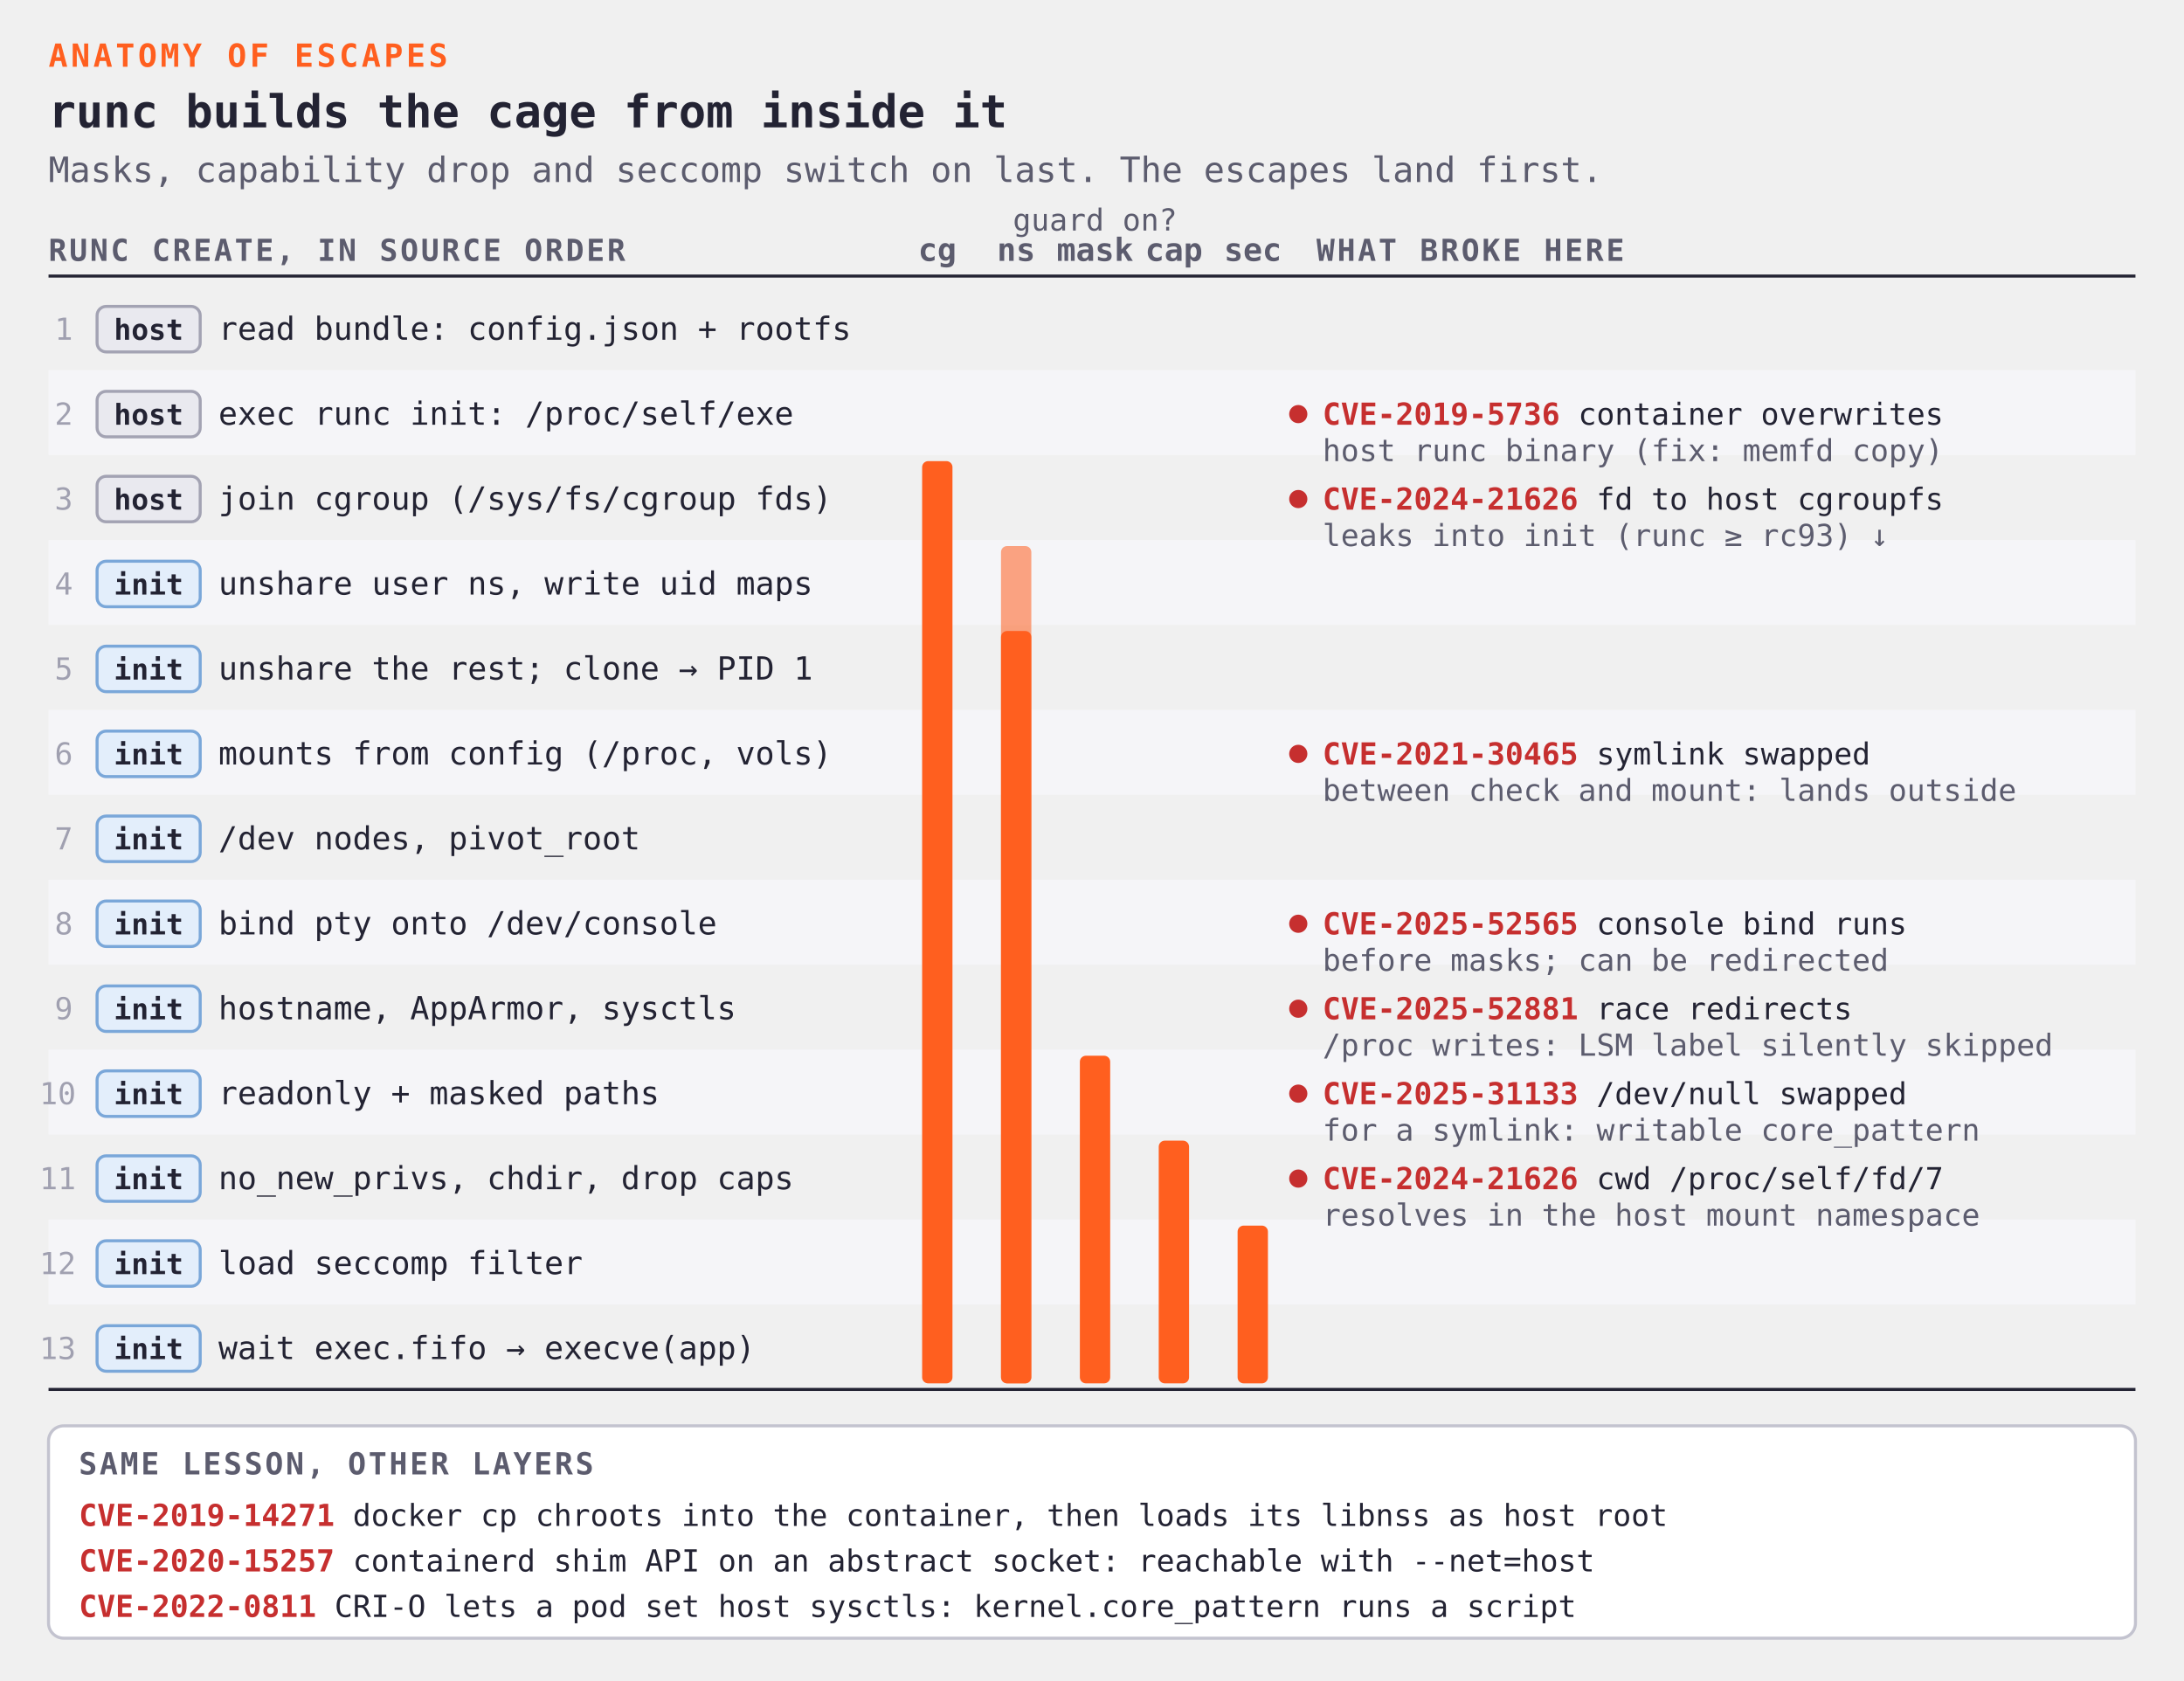
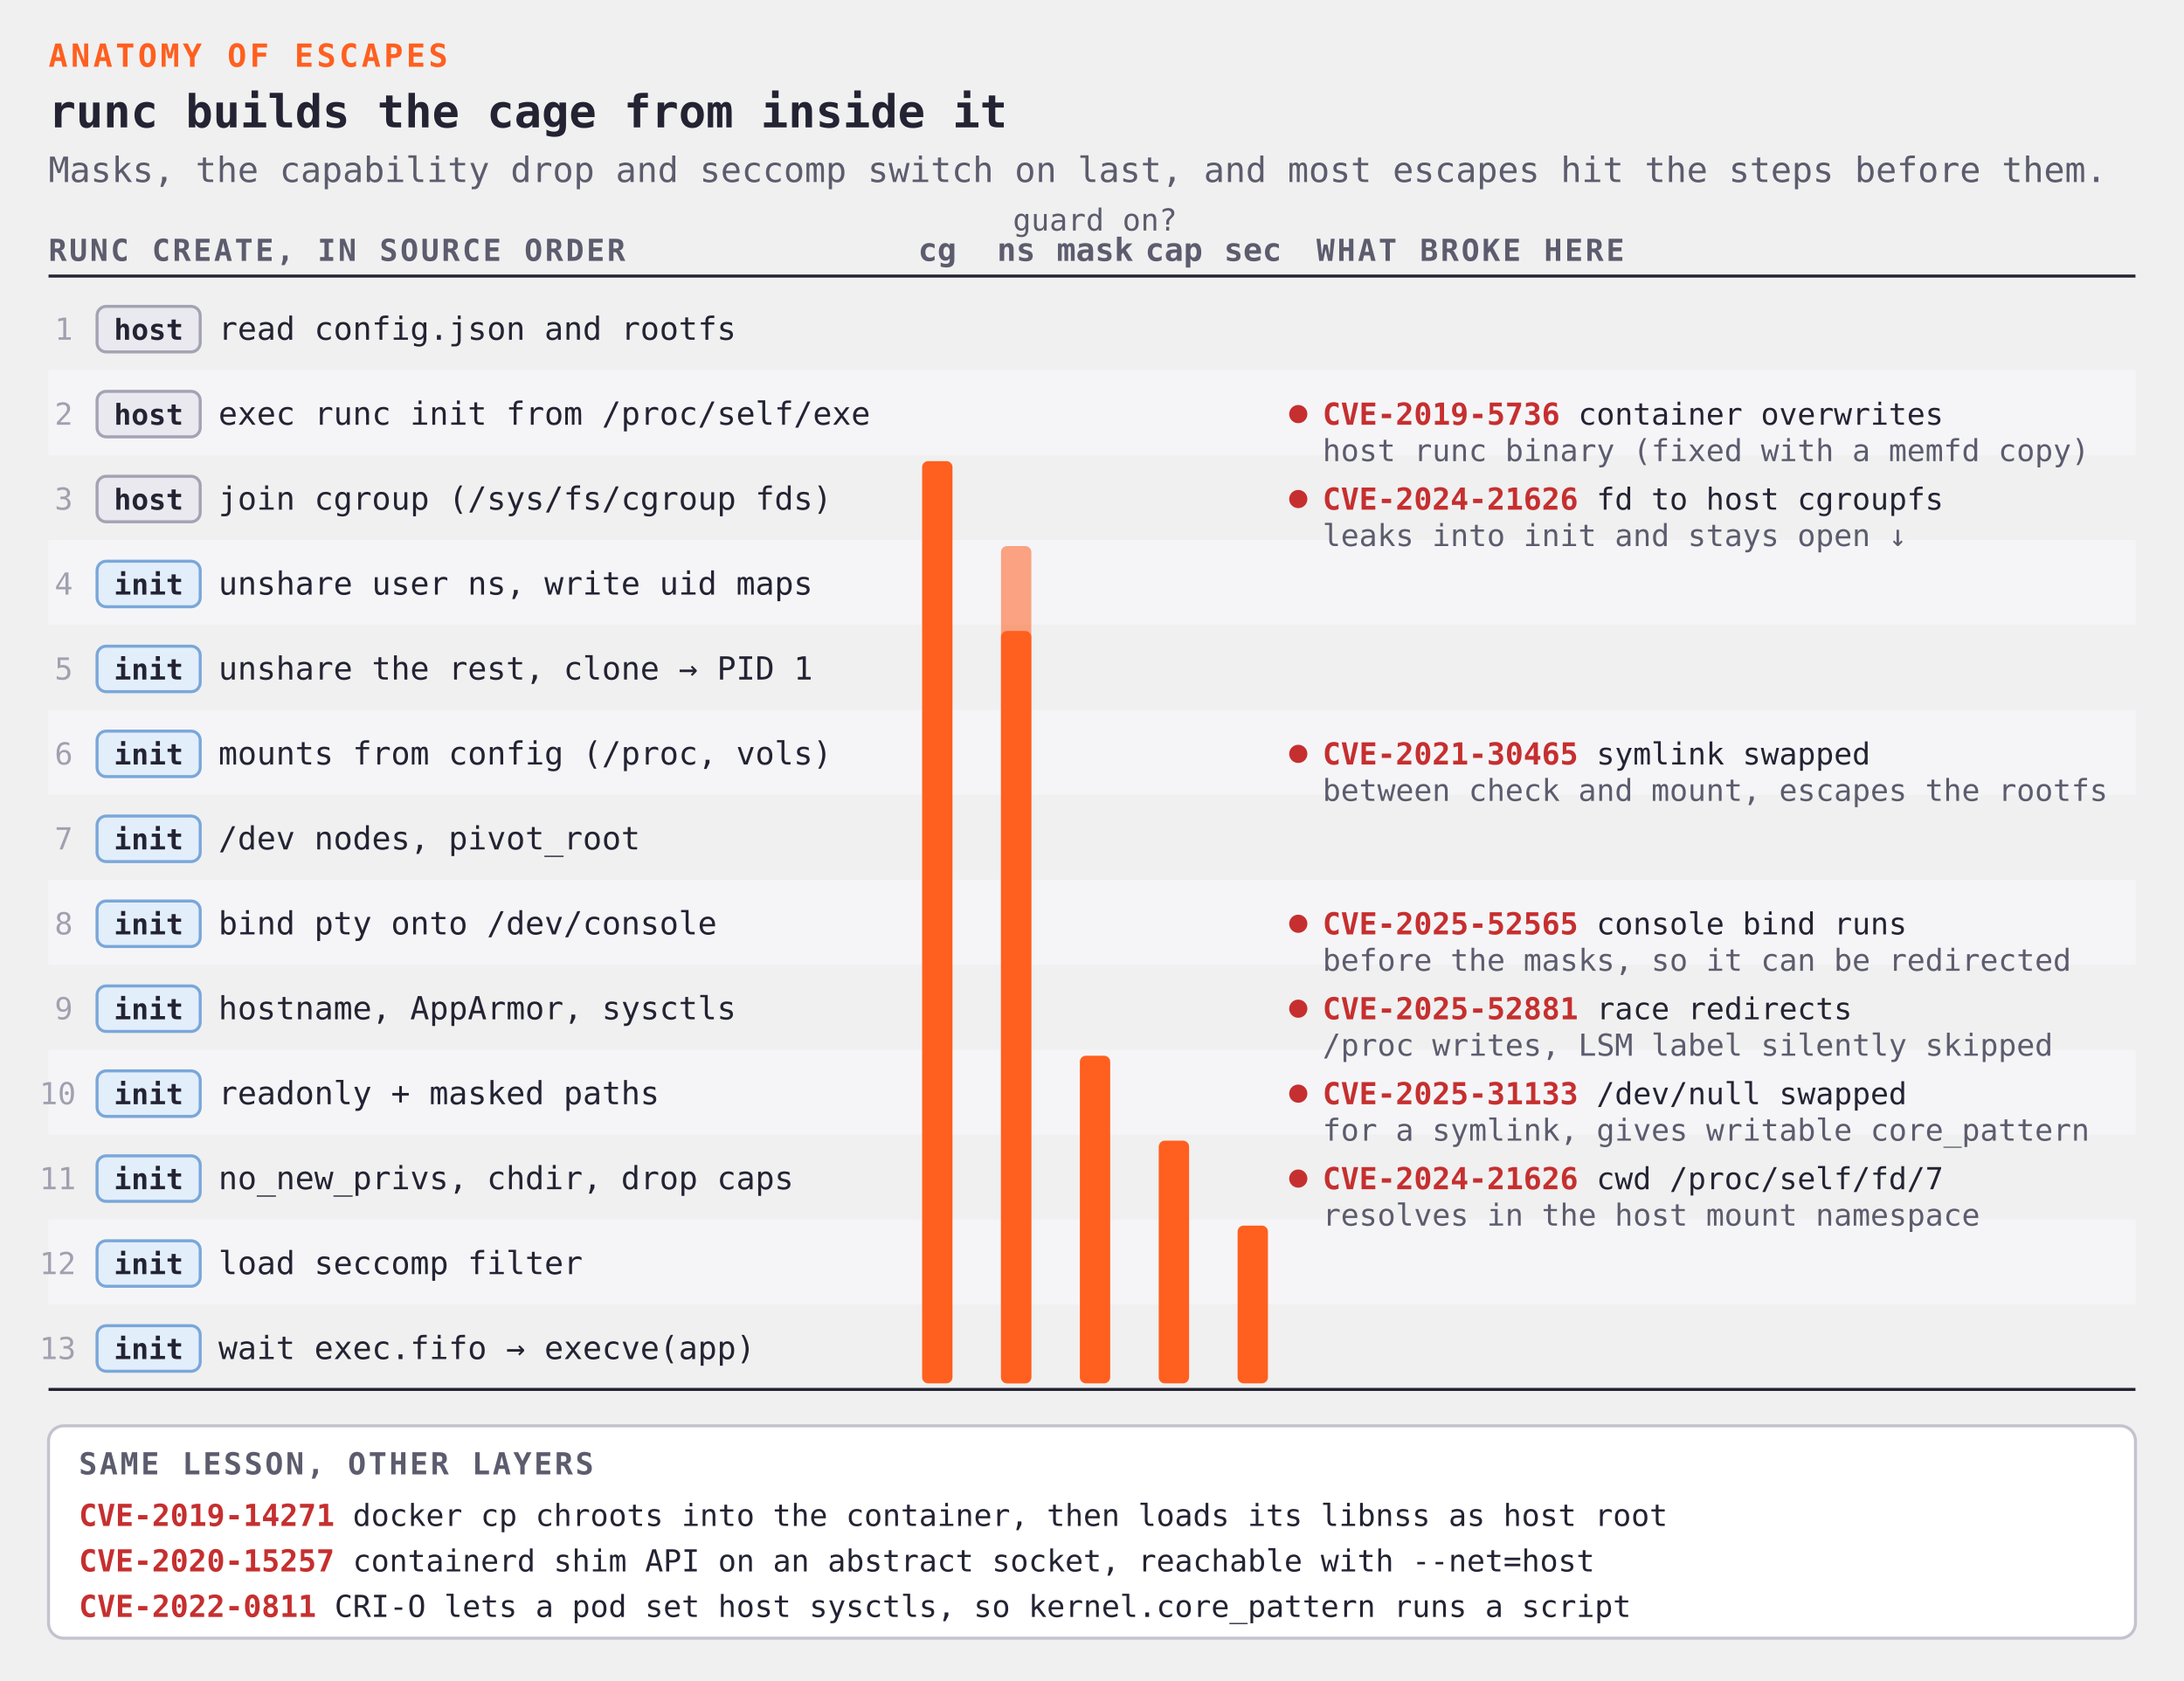
<svg xmlns="http://www.w3.org/2000/svg" viewBox="0 0 720 554" role="img" aria-labelledby="title desc" font-family="'Roboto Mono', ui-monospace, SFMono-Regular, Menlo, Consolas, 'DejaVu Sans Mono', monospace">
  <style>
    text { fill: #232333; font-size: 10.5px; }
    .k { font-size: 10.5px; font-weight: 600; letter-spacing: .1em; fill: #ff5f1f; }
    .t { font-size: 15px; font-weight: 700; }
    .c { font-size: 11.5px; fill: #5c5c6e; }
    .lane { font-size: 10px; font-weight: 600; letter-spacing: .08em; fill: #5c5c6e; }
    .m { fill: #5c5c6e; font-size: 10px; }
    .cv { font-size: 10px; }
    .id { fill: #c62f2f; font-weight: 700; font-size: 10px; }
    .num { fill: #a0a0b0; font-size: 10px; }
    .host { fill: #e9e9ef; stroke: #a3a3b3; stroke-width: 1; }
    .init { fill: #e3eefb; stroke: #7aa7d9; stroke-width: 1; }
    .pill { font-size: 9.5px; font-weight: 600; }
    .bar { fill: #ff5f1f; }
    .dot { fill: #c62f2f; }
  </style>
  <text class="k" x="16" y="22">ANATOMY OF ESCAPES</text>
  <text class="t" x="16" y="42">runc builds the cage from inside it</text>
-   <text class="c" x="16" y="60">Masks, capability drop and seccomp switch on last. The escapes land first.</text>
+   <text class="c" x="16" y="60">Masks, the capability drop and seccomp switch on last, and most escapes hit the steps before them.</text>
  <text class="lane" x="16" y="86">RUNC CREATE, IN SOURCE ORDER</text>
  <text class="m" x="361" y="76" text-anchor="middle">guard on?</text>
  <g text-anchor="middle" style="font-size:9.5px;font-weight:600;fill:#5c5c6e">
    <text x="309" y="86" style="fill:#5c5c6e">cg</text>
    <text x="335" y="86" style="fill:#5c5c6e">ns</text>
    <text x="361" y="86" style="fill:#5c5c6e">mask</text>
    <text x="387" y="86" style="fill:#5c5c6e">cap</text>
    <text x="413" y="86" style="fill:#5c5c6e">sec</text>
  </g>
  <text class="lane" x="434" y="86">WHAT BROKE HERE</text>
  <line x1="16" y1="91" x2="704" y2="91" stroke="#232333" stroke-width="1" />
  <g fill="#f5f5f8">
    <rect x="16" y="122" width="688" height="28" />
    <rect x="16" y="178" width="688" height="28" />
    <rect x="16" y="234" width="688" height="28" />
    <rect x="16" y="290" width="688" height="28" />
    <rect x="16" y="346" width="688" height="28" />
    <rect x="16" y="402" width="688" height="28" />
  </g>
  <rect class="bar" x="304" y="152" width="10" height="304" rx="2" />
  <rect class="bar" x="330" y="180" width="10" height="276" rx="2" opacity=".55" />
  <rect class="bar" x="330" y="208" width="10" height="248" rx="2" />
  <rect class="bar" x="356" y="348" width="10" height="108" rx="2" />
  <rect class="bar" x="382" y="376" width="10" height="80" rx="2" />
  <rect class="bar" x="408" y="404" width="10" height="52" rx="2" />
  <g>
    <text class="num" x="18" y="112">1</text>
    <rect class="host" x="32" y="101" width="34" height="15" rx="3" />
    <text class="pill" x="49" y="112" text-anchor="middle">host</text>
-     <text x="72" y="112">read bundle: config.json + rootfs</text>
+     <text x="72" y="112">read config.json and rootfs</text>
    <text class="num" x="18" y="140">2</text>
    <rect class="host" x="32" y="129" width="34" height="15" rx="3" />
    <text class="pill" x="49" y="140" text-anchor="middle">host</text>
-     <text x="72" y="140">exec runc init: /proc/self/exe</text>
+     <text x="72" y="140">exec runc init from /proc/self/exe</text>
    <text class="num" x="18" y="168">3</text>
    <rect class="host" x="32" y="157" width="34" height="15" rx="3" />
    <text class="pill" x="49" y="168" text-anchor="middle">host</text>
    <text x="72" y="168">join cgroup (/sys/fs/cgroup fds)</text>
    <text class="num" x="18" y="196">4</text>
    <rect class="init" x="32" y="185" width="34" height="15" rx="3" />
    <text class="pill" x="49" y="196" text-anchor="middle">init</text>
    <text x="72" y="196">unshare user ns, write uid maps</text>
    <text class="num" x="18" y="224">5</text>
    <rect class="init" x="32" y="213" width="34" height="15" rx="3" />
    <text class="pill" x="49" y="224" text-anchor="middle">init</text>
-     <text x="72" y="224">unshare the rest; clone → PID 1</text>
+     <text x="72" y="224">unshare the rest, clone → PID 1</text>
    <text class="num" x="18" y="252">6</text>
    <rect class="init" x="32" y="241" width="34" height="15" rx="3" />
    <text class="pill" x="49" y="252" text-anchor="middle">init</text>
    <text x="72" y="252">mounts from config (/proc, vols)</text>
    <text class="num" x="18" y="280">7</text>
    <rect class="init" x="32" y="269" width="34" height="15" rx="3" />
    <text class="pill" x="49" y="280" text-anchor="middle">init</text>
    <text x="72" y="280">/dev nodes, pivot_root</text>
    <text class="num" x="18" y="308">8</text>
    <rect class="init" x="32" y="297" width="34" height="15" rx="3" />
    <text class="pill" x="49" y="308" text-anchor="middle">init</text>
    <text x="72" y="308">bind pty onto /dev/console</text>
    <text class="num" x="18" y="336">9</text>
    <rect class="init" x="32" y="325" width="34" height="15" rx="3" />
    <text class="pill" x="49" y="336" text-anchor="middle">init</text>
    <text x="72" y="336">hostname, AppArmor, sysctls</text>
    <text class="num" x="13" y="364">10</text>
    <rect class="init" x="32" y="353" width="34" height="15" rx="3" />
    <text class="pill" x="49" y="364" text-anchor="middle">init</text>
    <text x="72" y="364">readonly + masked paths</text>
    <text class="num" x="13" y="392">11</text>
    <rect class="init" x="32" y="381" width="34" height="15" rx="3" />
    <text class="pill" x="49" y="392" text-anchor="middle">init</text>
    <text x="72" y="392">no_new_privs, chdir, drop caps</text>
    <text class="num" x="13" y="420">12</text>
    <rect class="init" x="32" y="409" width="34" height="15" rx="3" />
    <text class="pill" x="49" y="420" text-anchor="middle">init</text>
    <text x="72" y="420">load seccomp filter</text>
    <text class="num" x="13" y="448">13</text>
    <rect class="init" x="32" y="437" width="34" height="15" rx="3" />
    <text class="pill" x="49" y="448" text-anchor="middle">init</text>
    <text x="72" y="448">wait exec.fifo → execve(app)</text>
  </g>
  <g>
    <circle class="dot" cx="428" cy="136.5" r="3" />
    <text class="cv" x="436" y="140">
      <tspan class="id">CVE-2019-5736</tspan> container overwrites</text>
-     <text class="m" x="436" y="152">host runc binary (fix: memfd copy)</text>
+     <text class="m" x="436" y="152">host runc binary (fixed with a memfd copy)</text>
    <circle class="dot" cx="428" cy="164.5" r="3" />
    <text class="cv" x="436" y="168">
      <tspan class="id">CVE-2024-21626</tspan> fd to host cgroupfs</text>
-     <text class="m" x="436" y="180">leaks into init (runc ≥ rc93) ↓</text>
+     <text class="m" x="436" y="180">leaks into init and stays open ↓</text>
    <circle class="dot" cx="428" cy="248.5" r="3" />
    <text class="cv" x="436" y="252">
      <tspan class="id">CVE-2021-30465</tspan> symlink swapped</text>
-     <text class="m" x="436" y="264">between check and mount: lands outside</text>
+     <text class="m" x="436" y="264">between check and mount, escapes the rootfs</text>
    <circle class="dot" cx="428" cy="304.5" r="3" />
    <text class="cv" x="436" y="308">
      <tspan class="id">CVE-2025-52565</tspan> console bind runs</text>
-     <text class="m" x="436" y="320">before masks; can be redirected</text>
+     <text class="m" x="436" y="320">before the masks, so it can be redirected</text>
    <circle class="dot" cx="428" cy="332.5" r="3" />
    <text class="cv" x="436" y="336">
      <tspan class="id">CVE-2025-52881</tspan> race redirects</text>
-     <text class="m" x="436" y="348">/proc writes: LSM label silently skipped</text>
+     <text class="m" x="436" y="348">/proc writes, LSM label silently skipped</text>
    <circle class="dot" cx="428" cy="360.5" r="3" />
    <text class="cv" x="436" y="364">
      <tspan class="id">CVE-2025-31133</tspan> /dev/null swapped</text>
-     <text class="m" x="436" y="376">for a symlink: writable core_pattern</text>
+     <text class="m" x="436" y="376">for a symlink, gives writable core_pattern</text>
    <circle class="dot" cx="428" cy="388.5" r="3" />
    <text class="cv" x="436" y="392">
      <tspan class="id">CVE-2024-21626</tspan> cwd /proc/self/fd/7</text>
    <text class="m" x="436" y="404">resolves in the host mount namespace</text>
  </g>
  <line x1="16" y1="458" x2="704" y2="458" stroke="#232333" stroke-width="1" />
  <rect x="16" y="470" width="688" height="70" rx="5" fill="#ffffff" stroke="#c3c3cf" stroke-width="1" />
  <text class="lane" x="26" y="486">SAME LESSON, OTHER LAYERS</text>
  <text class="cv" x="26" y="503">
    <tspan class="id">CVE-2019-14271</tspan> docker cp chroots into the container, then loads its libnss as host root</text>
  <text class="cv" x="26" y="518">
-     <tspan class="id">CVE-2020-15257</tspan> containerd shim API on an abstract socket: reachable with --net=host</text>
+     <tspan class="id">CVE-2020-15257</tspan> containerd shim API on an abstract socket, reachable with --net=host</text>
  <text class="cv" x="26" y="533">
-     <tspan class="id">CVE-2022-0811</tspan>  CRI-O lets a pod set host sysctls: kernel.core_pattern runs a script</text>
+     <tspan class="id">CVE-2022-0811</tspan>  CRI-O lets a pod set host sysctls, so kernel.core_pattern runs a script</text>
</svg>
